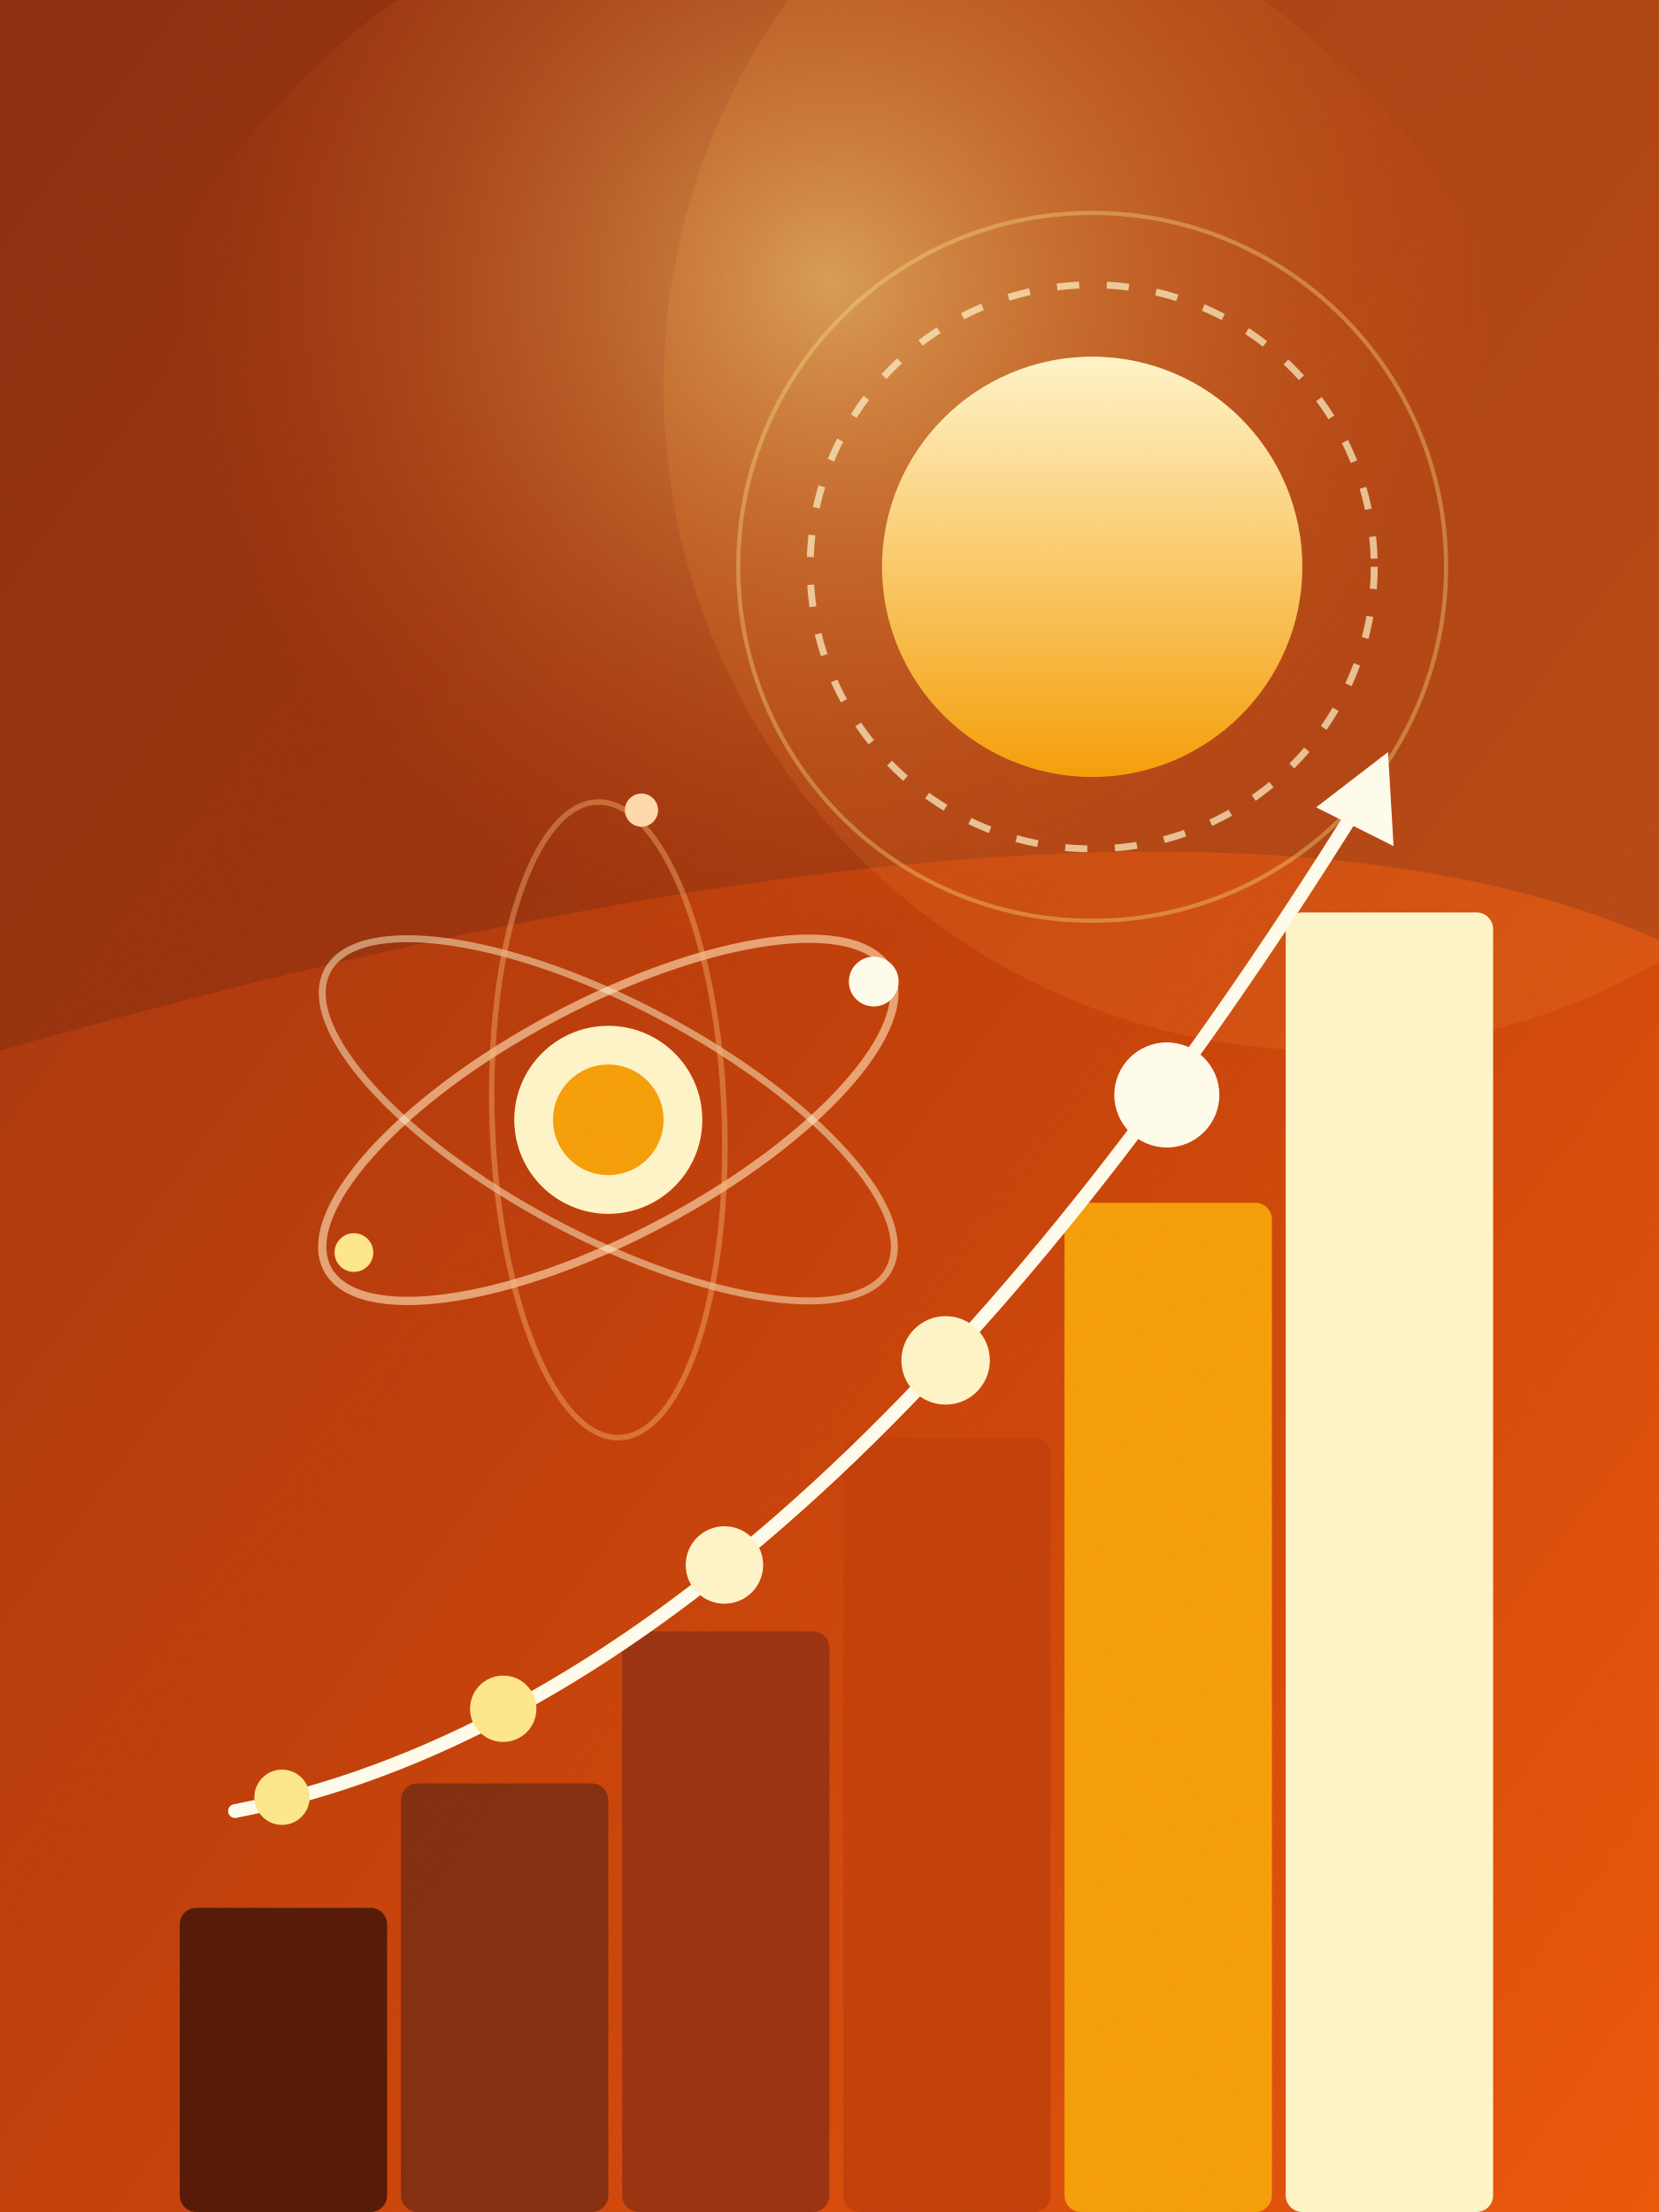
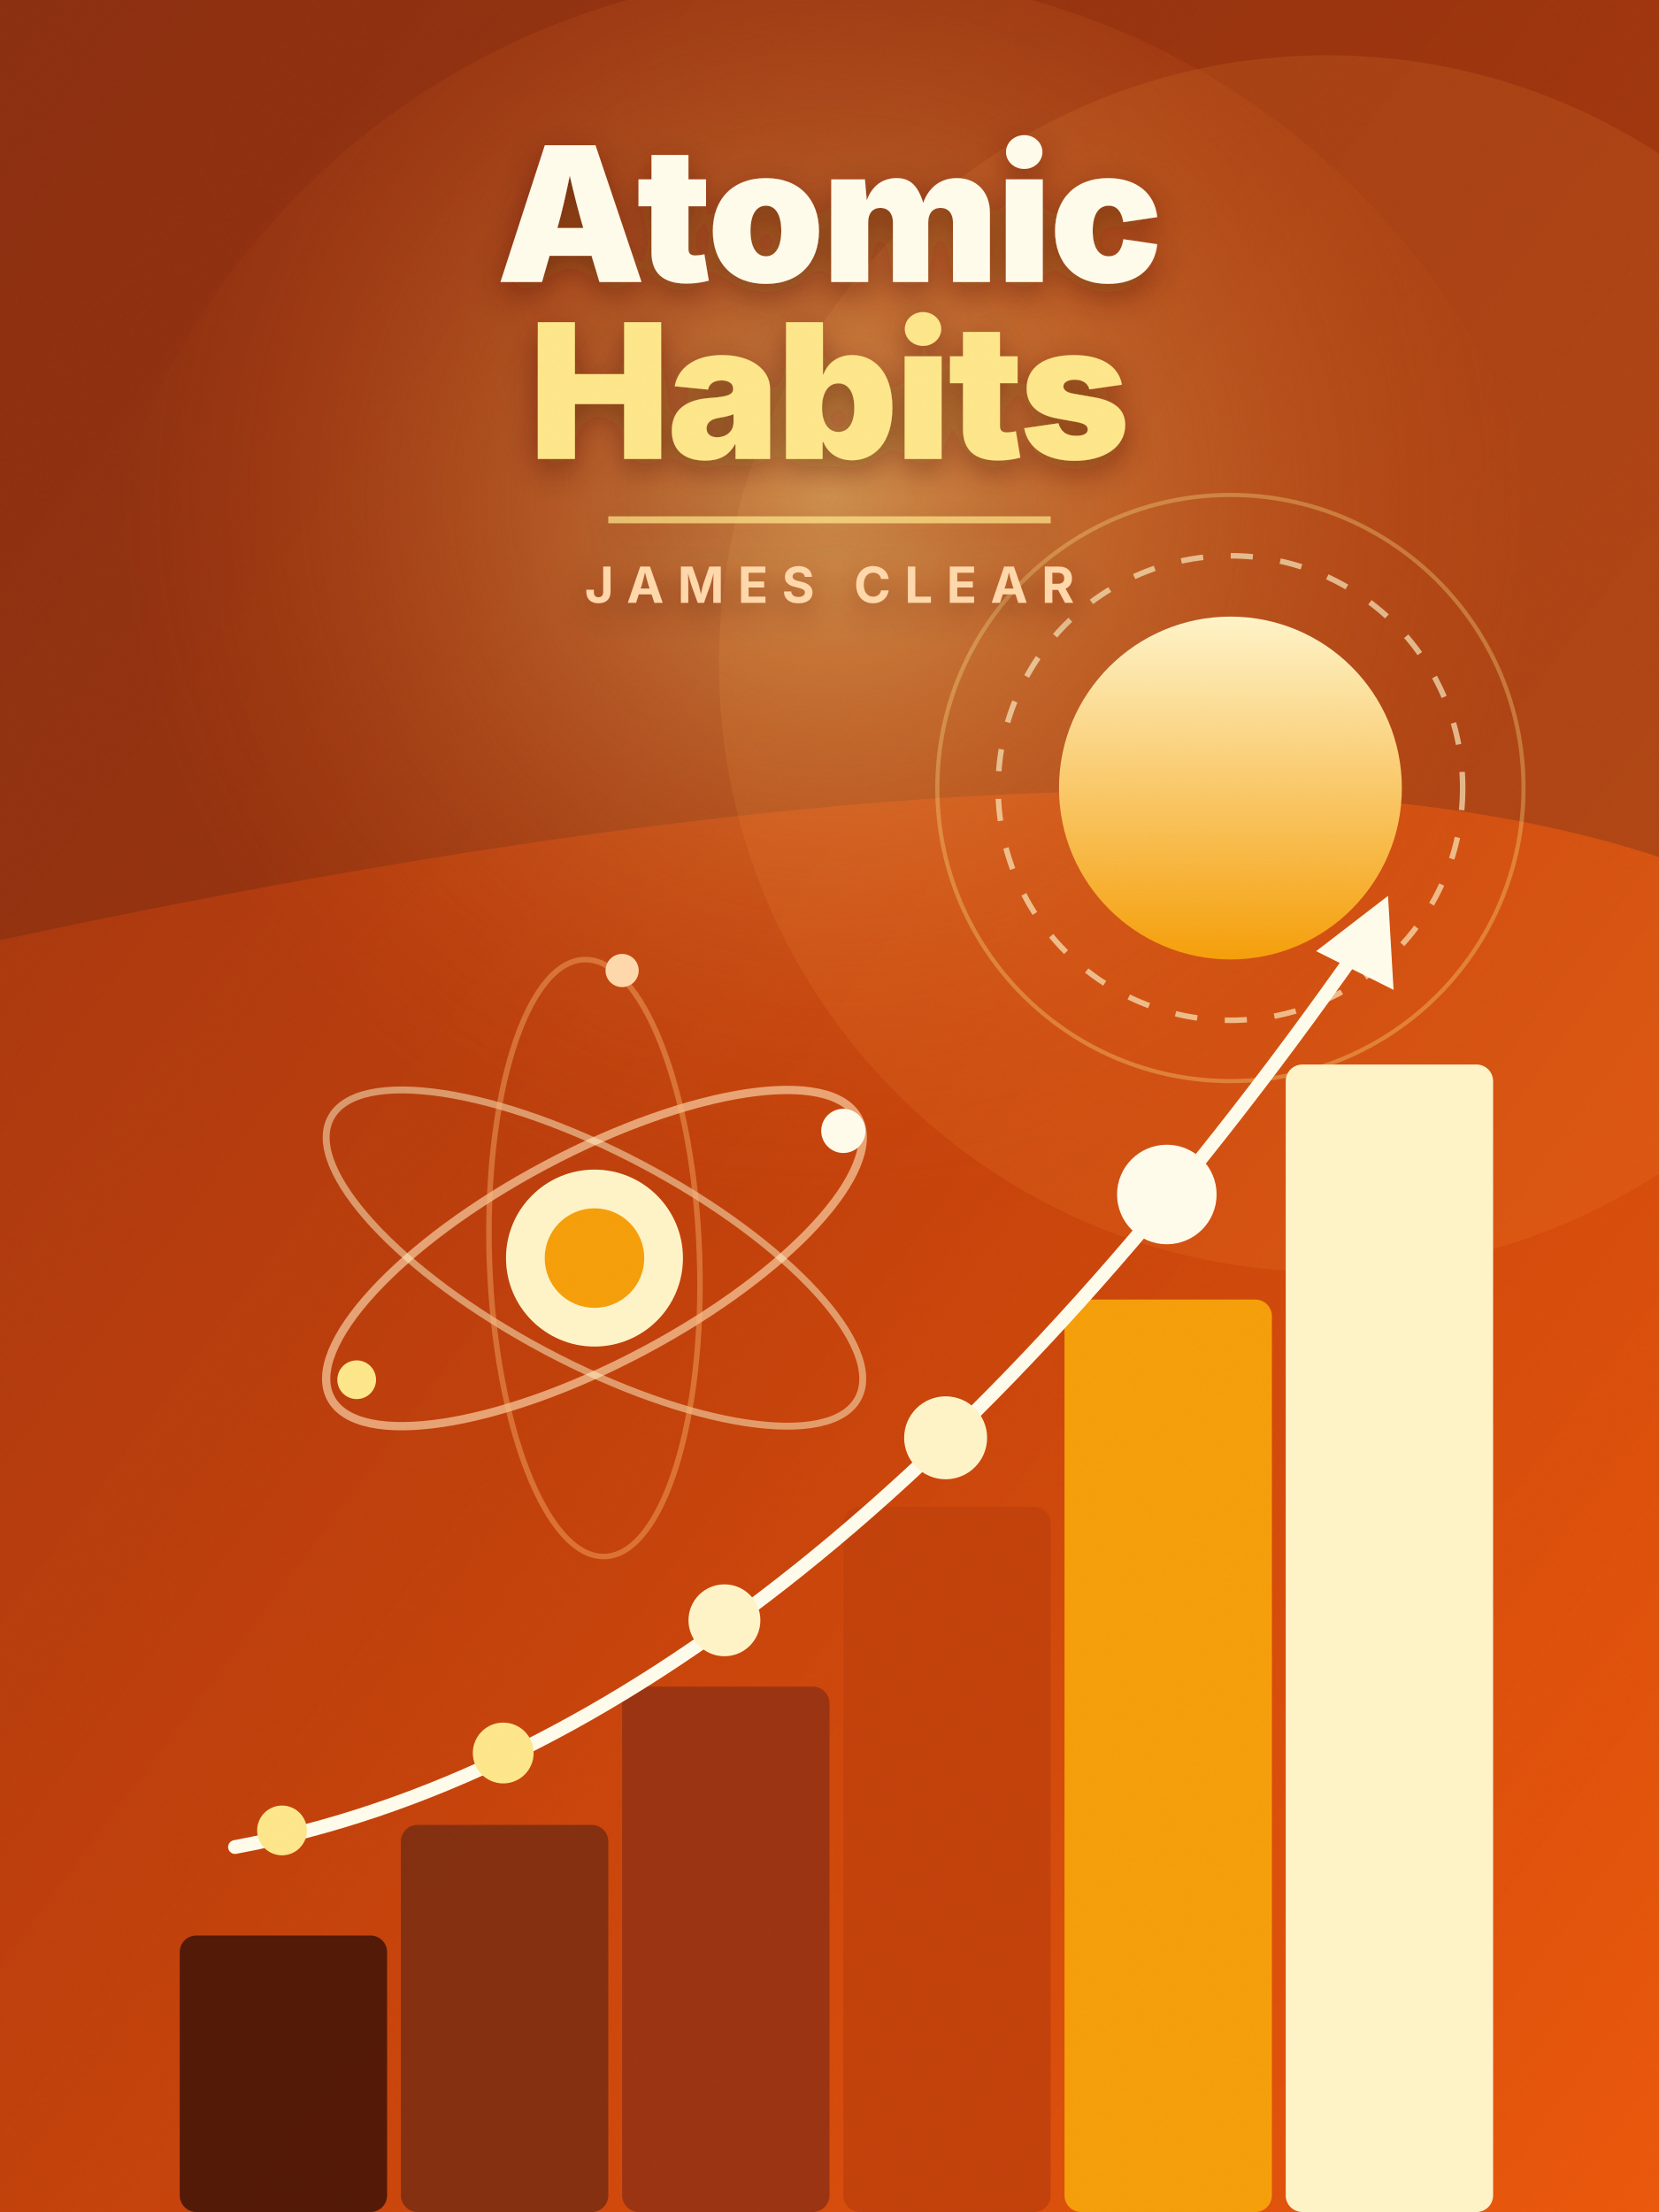
<svg xmlns="http://www.w3.org/2000/svg" viewBox="0 0 600 800" width="600" height="800">
  <defs>
    <linearGradient id="bgGrad" x1="0" y1="0" x2="1" y2="1">
      <stop offset="0%" stop-color="#9A3412" />
      <stop offset="50%" stop-color="#C2410C" />
      <stop offset="100%" stop-color="#EA580C" />
    </linearGradient>
    <linearGradient id="sunGrad" x1="0" y1="0" x2="0" y2="1">
      <stop offset="0%" stop-color="#FEF3C7" />
      <stop offset="100%" stop-color="#F59E0B" />
    </linearGradient>
-     <linearGradient id="stepGrad" x1="0" y1="1" x2="1" y2="0">
-       <stop offset="0%" stop-color="#7C2D12" />
-       <stop offset="100%" stop-color="#F97316" />
-     </linearGradient>
-     <radialGradient id="glow" cx="50%" cy="28%" r="45%">
-       <stop offset="0%" stop-color="#FDE68A" stop-opacity="0.55" />
+     <radialGradient id="glow" cx="50%" cy="35%" r="48%">
+       <stop offset="0%" stop-color="#FDE68A" stop-opacity="0.48" />
      <stop offset="100%" stop-color="#EA580C" stop-opacity="0" />
    </radialGradient>
+     <filter id="textShadow" x="-20%" y="-20%" width="140%" height="140%">
+       <feDropShadow dx="0" dy="4" stdDeviation="6" flood-color="#431407" flood-opacity="0.45" />
+     </filter>
    <filter id="grain" x="0%" y="0%" width="100%" height="100%">
      <feTurbulence type="fractalNoise" baseFrequency="0.75" numOctaves="3" stitchTiles="stitch" result="noise" />
      <feColorMatrix type="matrix" values="1 0 0 0 0  0 1 0 0 0  0 0 1 0 0  0 0 0 0.06 0" />
      <feComposite in2="SourceGraphic" operator="in" />
    </filter>
  </defs>
  <rect width="600" height="800" fill="url(#bgGrad)" />
-   <path d="M0 0 H600 V340 Q420 260 0 380 Z" fill="#7C2D12" opacity="0.45" />
-   <circle cx="480" cy="140" r="240" fill="#FB923C" opacity="0.16" />
-   <circle cx="300" cy="220" r="270" fill="url(#glow)" />
-   <circle cx="395" cy="205" r="76" fill="url(#sunGrad)" />
-   <circle cx="395" cy="205" r="102" fill="none" stroke="#FEF3C7" stroke-width="2.5" stroke-dasharray="8 10" opacity="0.7" />
-   <circle cx="395" cy="205" r="128" fill="none" stroke="#FDE68A" stroke-width="1.5" opacity="0.35" />
-   <g transform="translate(220, 405)">
-     <ellipse cx="0" cy="0" rx="115" ry="42" transform="rotate(-28)" fill="none" stroke="#FED7AA" stroke-width="3" opacity="0.65" />
-     <ellipse cx="0" cy="0" rx="115" ry="42" transform="rotate(28)" fill="none" stroke="#FEF3C7" stroke-width="2.5" opacity="0.5" />
-     <ellipse cx="0" cy="0" rx="115" ry="42" transform="rotate(88)" fill="none" stroke="#FDBA74" stroke-width="2" opacity="0.4" />
-     <circle cx="0" cy="0" r="34" fill="#FEF3C7" />
-     <circle cx="0" cy="0" r="20" fill="#F59E0B" />
-     <circle cx="96" cy="-50" r="9" fill="#FFFBEB" />
-     <circle cx="-92" cy="48" r="7" fill="#FDE68A" />
-     <circle cx="12" cy="-112" r="6" fill="#FED7AA" />
+   <path d="M0 0 H600 V310 Q420 250 0 340 Z" fill="#7C2D12" opacity="0.52" />
+   <circle cx="480" cy="240" r="220" fill="#FB923C" opacity="0.14" />
+   <circle cx="300" cy="260" r="270" fill="url(#glow)" />
+   <circle cx="445" cy="285" r="62" fill="url(#sunGrad)" />
+   <circle cx="445" cy="285" r="84" fill="none" stroke="#FEF3C7" stroke-width="2" stroke-dasharray="8 10" opacity="0.65" />
+   <circle cx="445" cy="285" r="106" fill="none" stroke="#FDE68A" stroke-width="1.5" opacity="0.32" />
+   <g transform="translate(215, 455)">
+     <ellipse cx="0" cy="0" rx="108" ry="38" transform="rotate(-28)" fill="none" stroke="#FED7AA" stroke-width="3" opacity="0.65" />
+     <ellipse cx="0" cy="0" rx="108" ry="38" transform="rotate(28)" fill="none" stroke="#FEF3C7" stroke-width="2.5" opacity="0.5" />
+     <ellipse cx="0" cy="0" rx="108" ry="38" transform="rotate(88)" fill="none" stroke="#FDBA74" stroke-width="2" opacity="0.4" />
+     <circle cx="0" cy="0" r="32" fill="#FEF3C7" />
+     <circle cx="0" cy="0" r="18" fill="#F59E0B" />
+     <circle cx="90" cy="-46" r="8" fill="#FFFBEB" />
+     <circle cx="-86" cy="44" r="7" fill="#FDE68A" />
+     <circle cx="10" cy="-104" r="6" fill="#FED7AA" />
  </g>
  <g>
-     <rect x="65" y="690" width="75" height="110" rx="6" fill="#431407" opacity="0.85" />
-     <rect x="145" y="645" width="75" height="155" rx="6" fill="#7C2D12" opacity="0.9" />
-     <rect x="225" y="590" width="75" height="210" rx="6" fill="#9A3412" />
-     <rect x="305" y="520" width="75" height="280" rx="6" fill="#C2410C" />
-     <rect x="385" y="435" width="75" height="365" rx="6" fill="#F59E0B" />
-     <rect x="465" y="330" width="75" height="470" rx="6" fill="#FEF3C7" />
+     <rect x="65" y="700" width="75" height="100" rx="6" fill="#431407" opacity="0.88" />
+     <rect x="145" y="660" width="75" height="140" rx="6" fill="#7C2D12" opacity="0.9" />
+     <rect x="225" y="610" width="75" height="190" rx="6" fill="#9A3412" />
+     <rect x="305" y="545" width="75" height="255" rx="6" fill="#C2410C" />
+     <rect x="385" y="470" width="75" height="330" rx="6" fill="#F59E0B" />
+     <rect x="465" y="385" width="75" height="415" rx="6" fill="#FEF3C7" />
  </g>
-   <path d="M 85 655 Q 290 615 492 290" fill="none" stroke="#FFFBEB" stroke-width="5" stroke-linecap="round" />
-   <polygon points="502,272 476,292 504,306" fill="#FFFBEB" />
-   <circle cx="102" cy="650" r="10" fill="#FDE68A" />
-   <circle cx="182" cy="618" r="12" fill="#FDE68A" />
-   <circle cx="262" cy="566" r="14" fill="#FEF3C7" />
-   <circle cx="342" cy="492" r="16" fill="#FEF3C7" />
-   <circle cx="422" cy="396" r="19" fill="#FFFBEB" />
+   <path d="M 85 668 Q 290 630 492 342" fill="none" stroke="#FFFBEB" stroke-width="5" stroke-linecap="round" />
+   <polygon points="502,324 476,344 504,358" fill="#FFFBEB" />
+   <circle cx="102" cy="662" r="9" fill="#FDE68A" />
+   <circle cx="182" cy="634" r="11" fill="#FDE68A" />
+   <circle cx="262" cy="586" r="13" fill="#FEF3C7" />
+   <circle cx="342" cy="520" r="15" fill="#FEF3C7" />
+   <circle cx="422" cy="432" r="18" fill="#FFFBEB" />
+   <g filter="url(#textShadow)" text-anchor="middle" font-family="'Inter', 'Segoe UI', system-ui, -apple-system, sans-serif">
+     <text x="300" y="102" fill="#FFFBEB" font-size="68" font-weight="900" letter-spacing="-1">Atomic</text>
+     <text x="300" y="166" fill="#FDE68A" font-size="68" font-weight="900" letter-spacing="-1">Habits</text>
+     <line x1="220" y1="188" x2="380" y2="188" stroke="#FDE68A" stroke-width="2.5" opacity="0.7" />
+     <text x="300" y="218" fill="#FED7AA" font-size="18" font-weight="700" letter-spacing="5">JAMES CLEAR</text>
+   </g>
  <rect width="600" height="800" fill="#FFFFFF" filter="url(#grain)" opacity="0.45" style="mix-blend-mode: overlay;" />
</svg>
